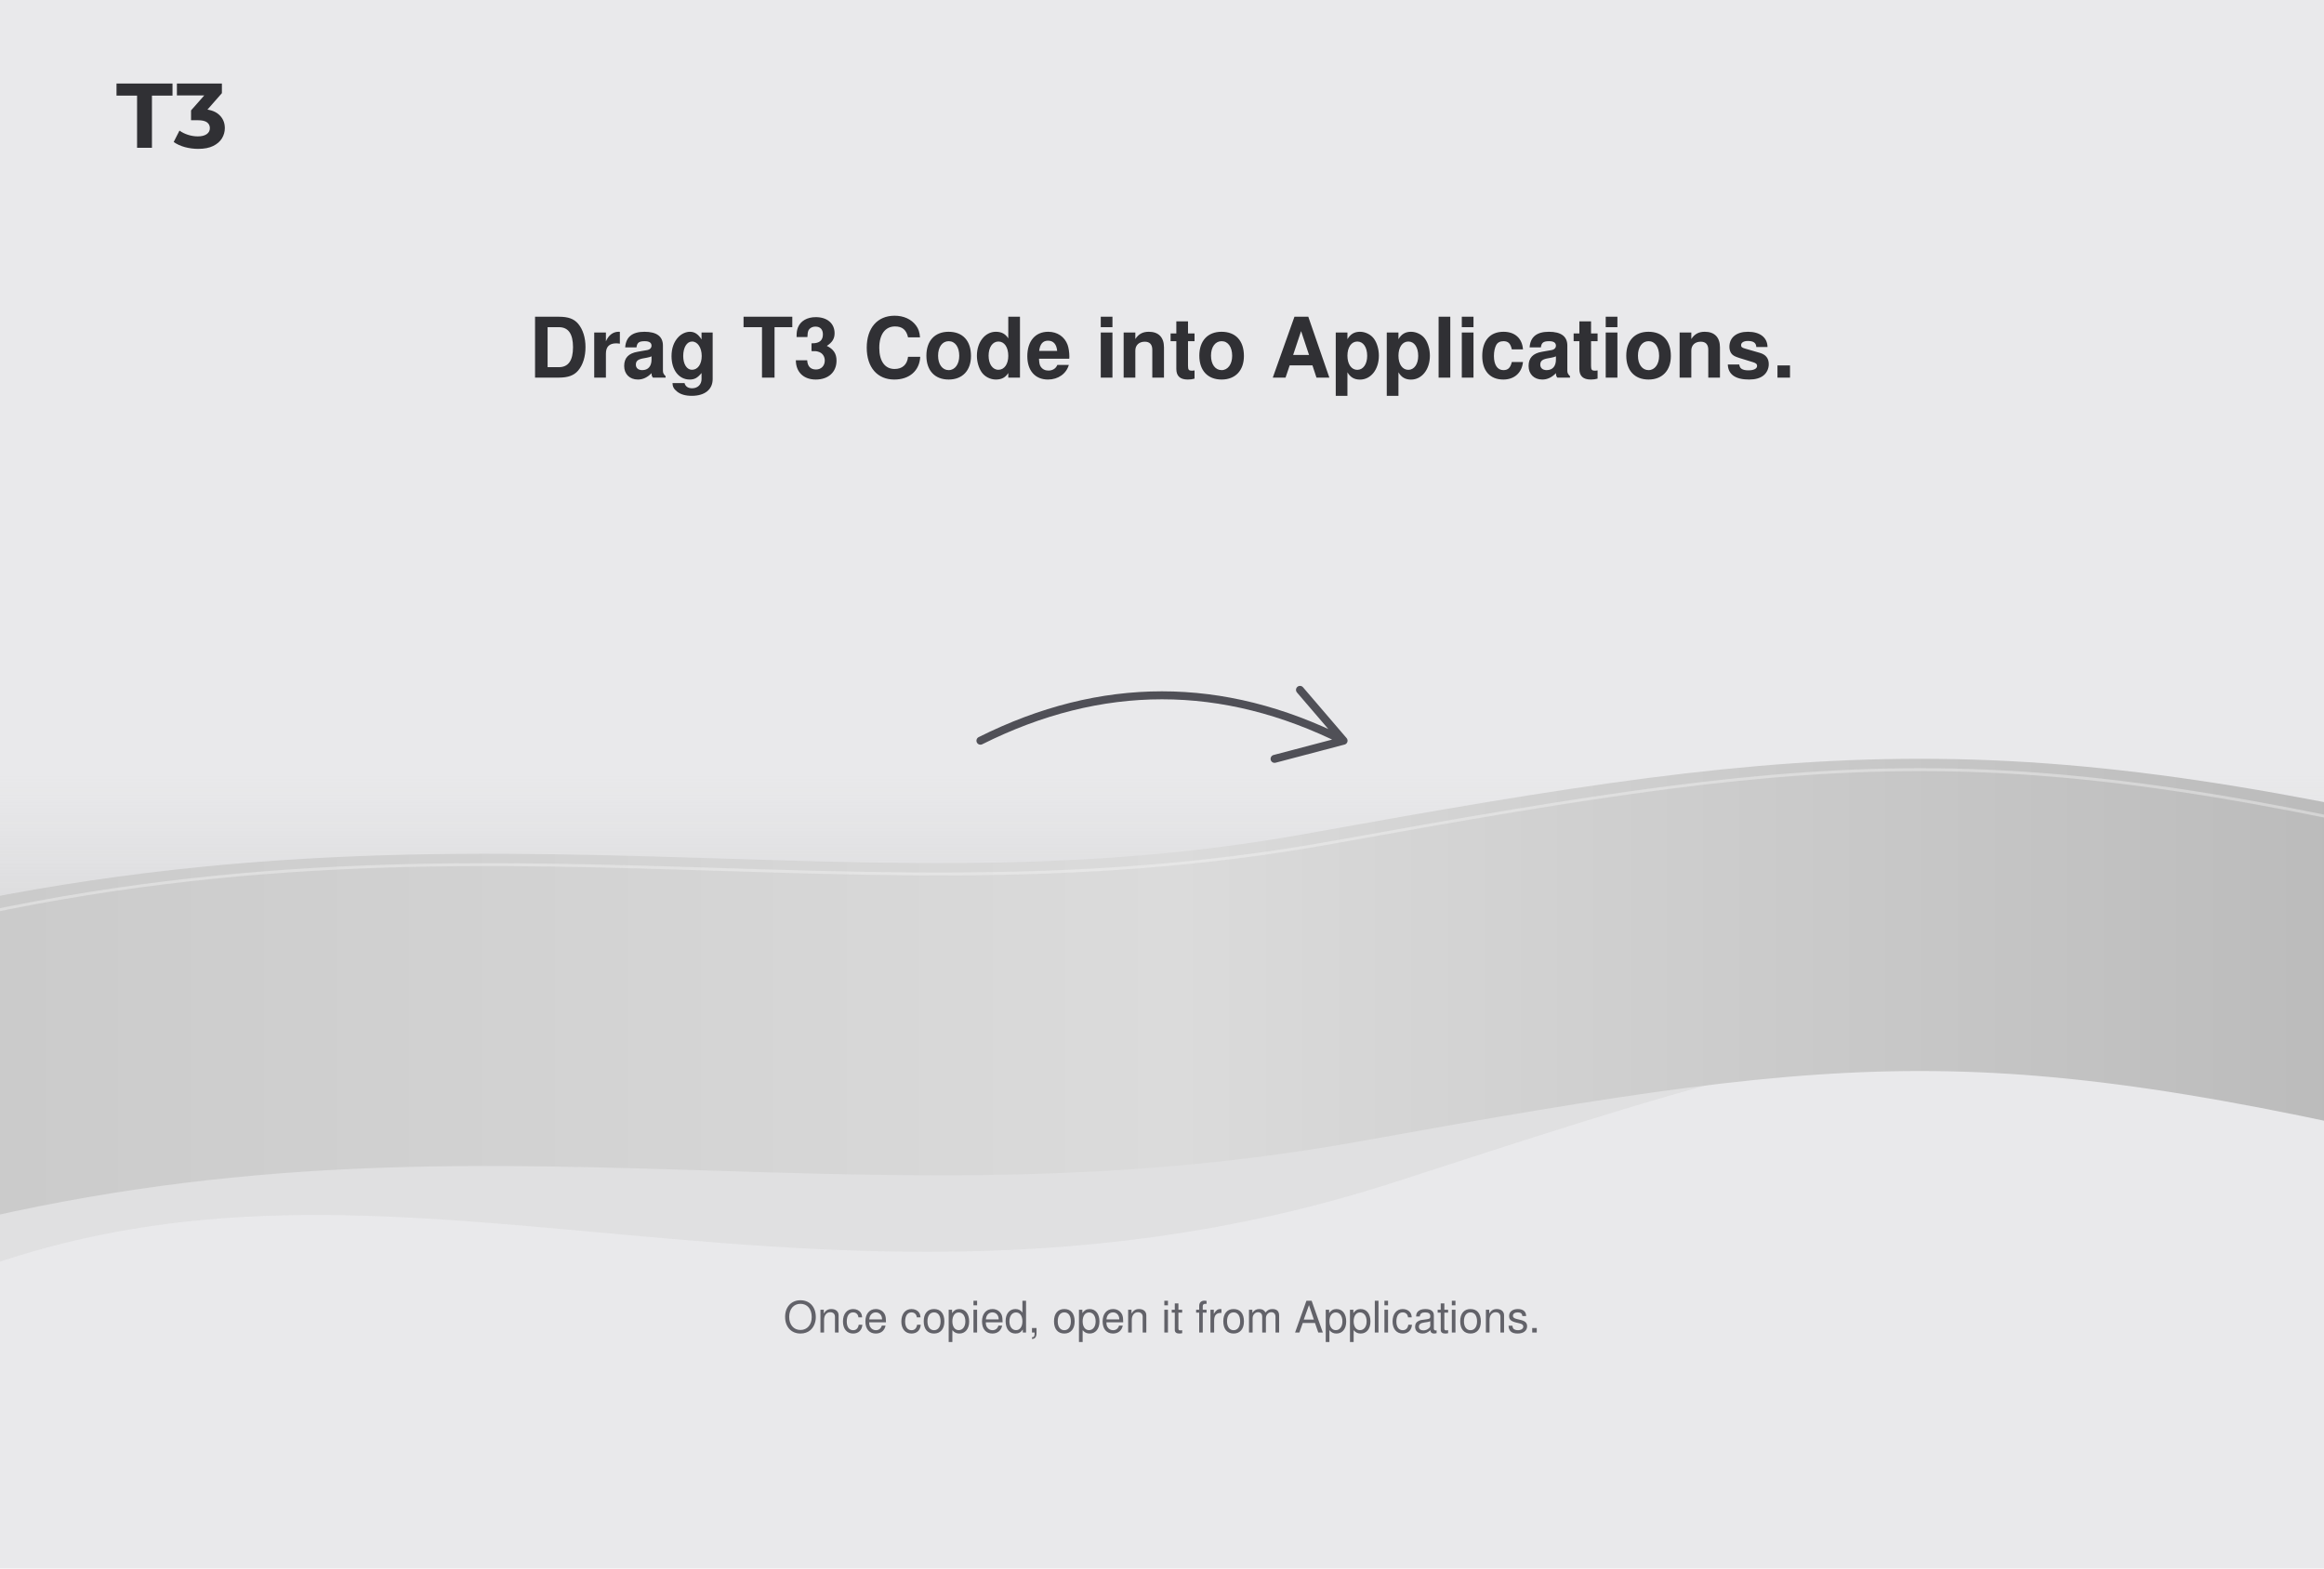
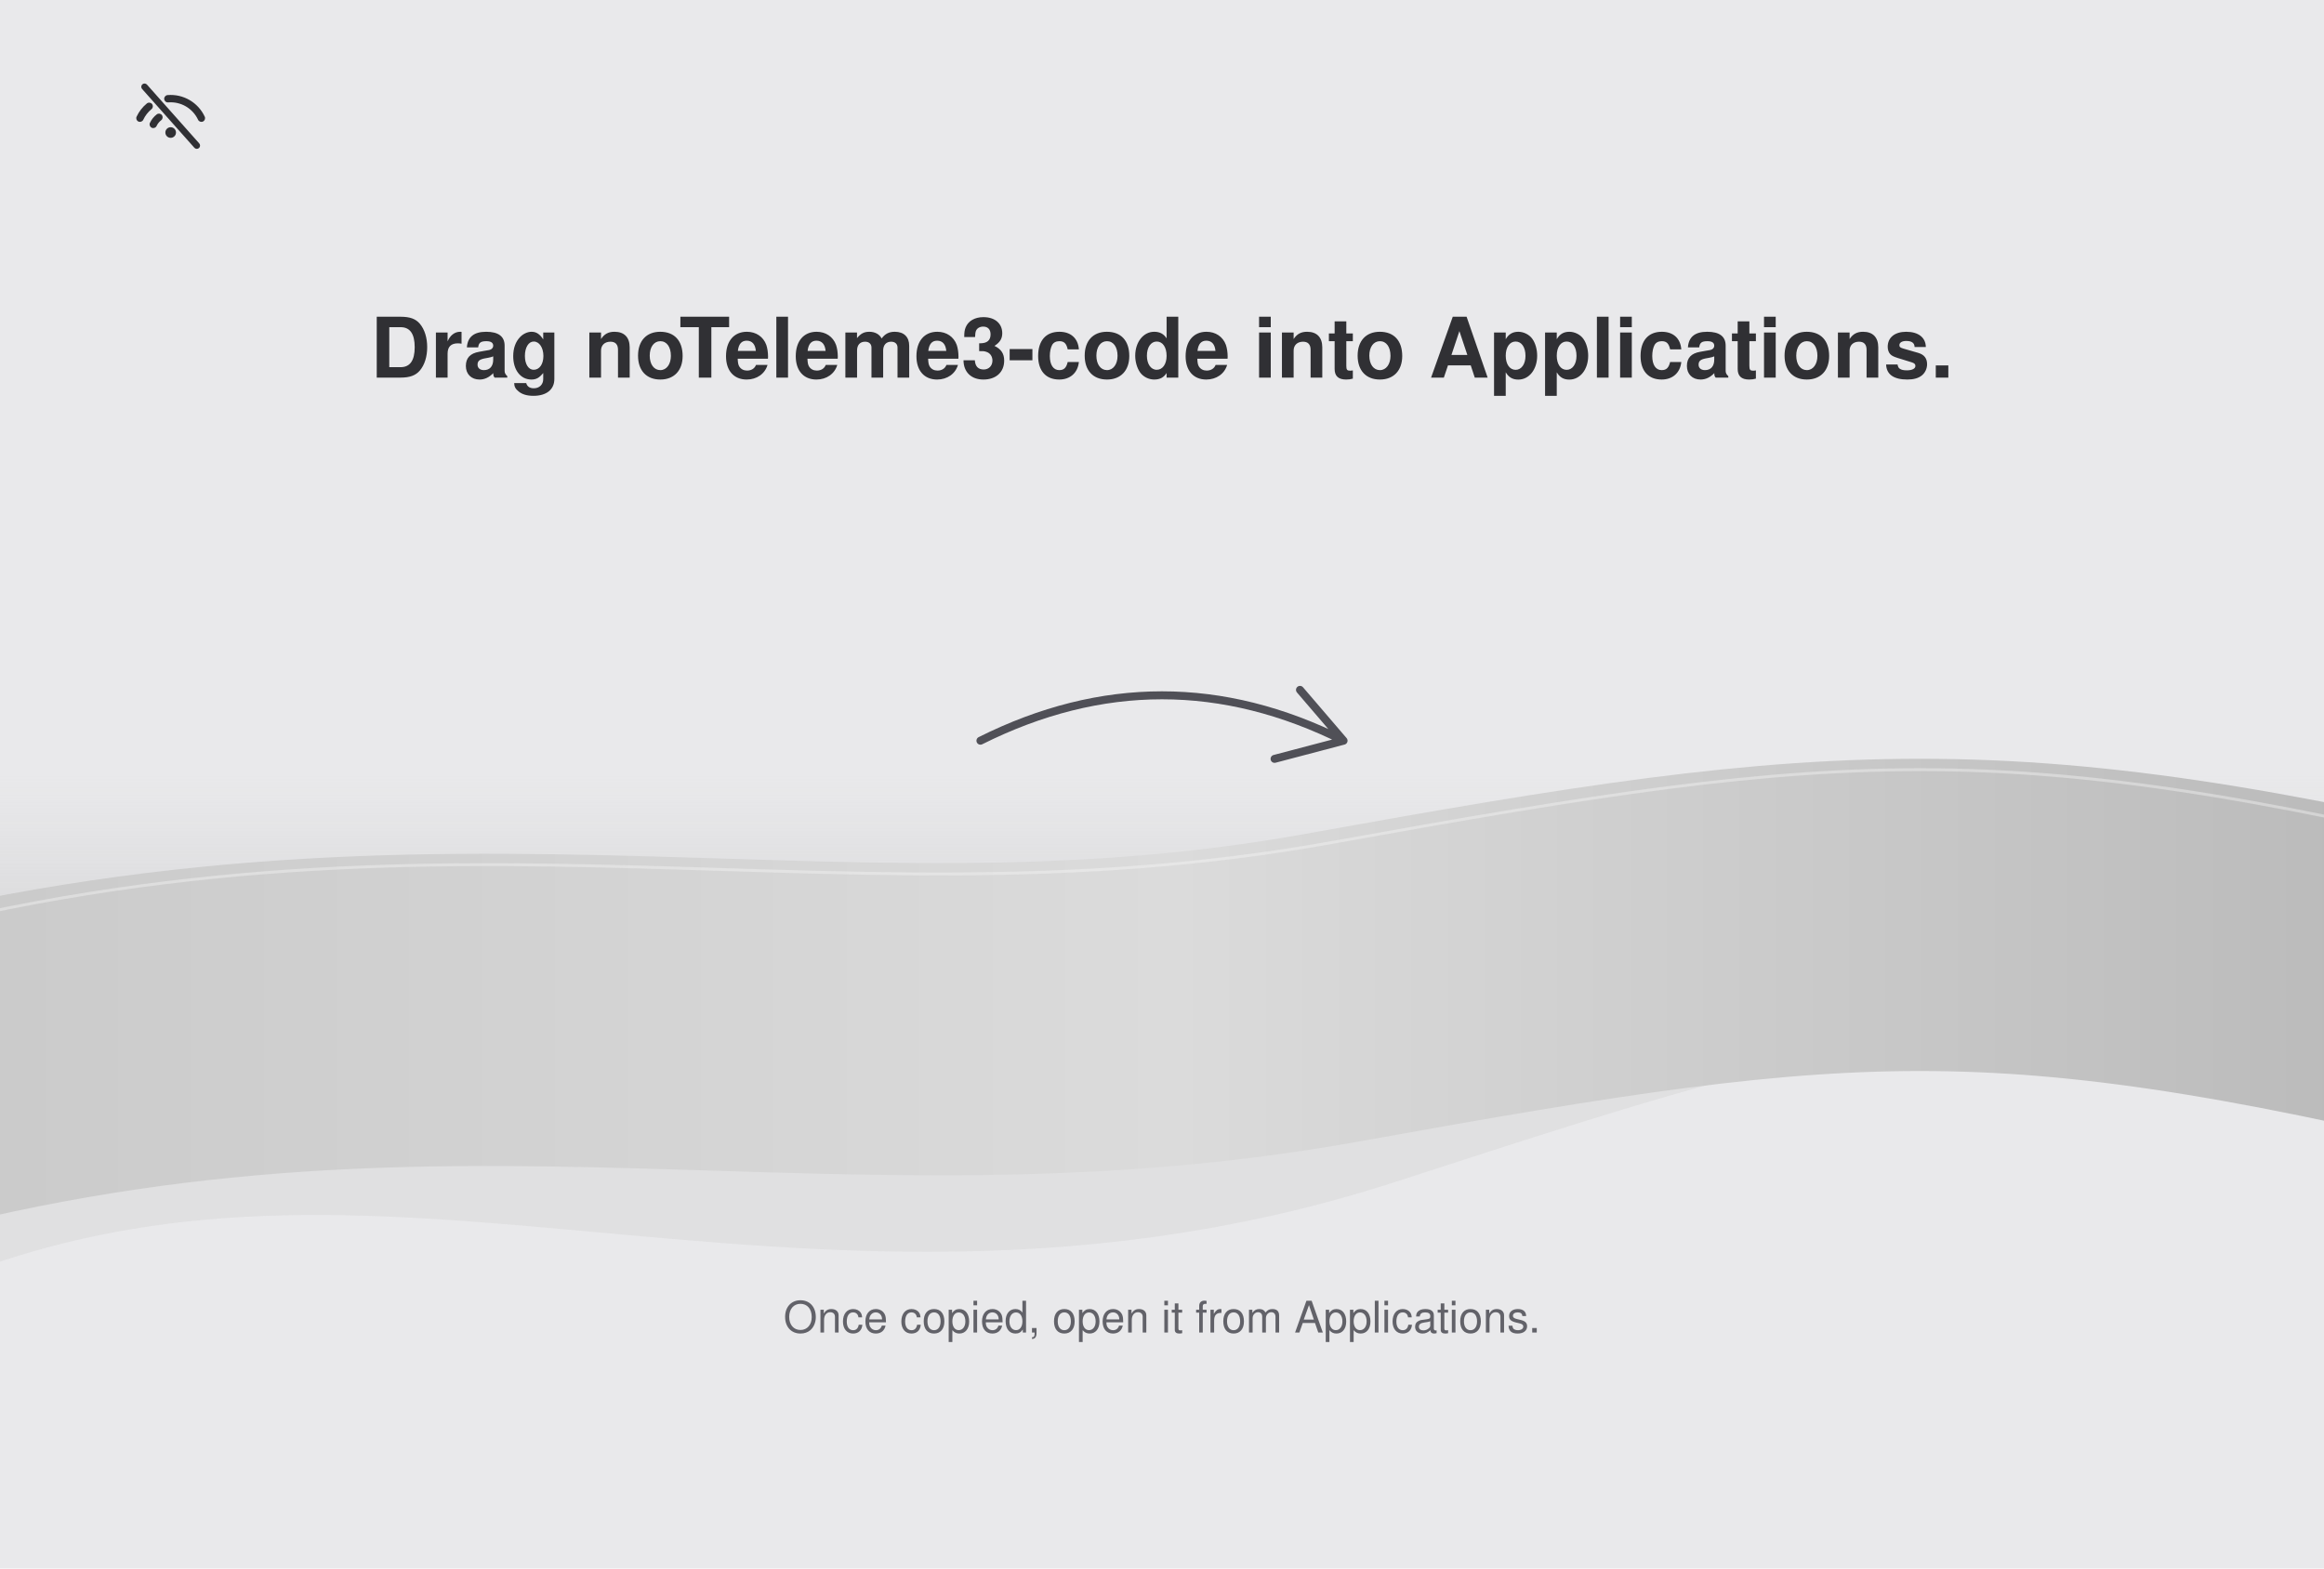
<svg xmlns="http://www.w3.org/2000/svg" width="1280" height="864" viewBox="0 0 640 432">
  <defs>
    <linearGradient id="veil" x1="0" y1="0" x2="0" y2="1">
      <stop stop-color="#B7B7B7" stop-opacity="0" />
      <stop offset=".55" stop-color="#A5A5A5" stop-opacity=".24" />
      <stop offset="1" stop-color="#D1D1D1" stop-opacity=".4" />
    </linearGradient>
    <linearGradient id="silk" x1="0" y1="0" x2="1" y2="0">
      <stop stop-color="#C8C8C8" />
      <stop offset=".5" stop-color="#DBDBDB" />
      <stop offset="1" stop-color="#B5B5B5" />
    </linearGradient>
  </defs>
  <rect width="640" height="432" fill="#E9E9EB" />
  <path d="M-60 293C95 220 214 304 362 256S559 191 707 257" stroke="url(#veil)" stroke-width="146" fill="none" opacity="1" stroke-linecap="round" stroke-linejoin="round" />
  <path d="M-60 306C113 252 223 298 367 272S553 242 707 280" stroke="url(#silk)" stroke-width="86" fill="none" opacity="1" stroke-linecap="round" stroke-linejoin="round" />
  <path d="M-60 266C113 212 223 258 367 232S553 202 707 240" stroke="#F5F5F5" stroke-width="0.8" fill="none" opacity="0.42" stroke-linecap="round" stroke-linejoin="round" />
-   <svg x="32" y="23" width="30" height="18" viewBox="15.531 37 94.394 56.96" fill="#303034">
-     <path d="M33.451 93V47.56H15.531V37H64.331V47.56H46.411V93H33.451ZM86.725 93.96C82.832 93.96 78.965 93.453 75.125 92.44C71.285 91.373 68.032 89.88 65.365 87.96L70.405 78.04C72.539 79.587 75.019 80.813 77.845 81.72C80.672 82.627 83.525 83.08 86.405 83.08C89.659 83.08 92.219 82.44 94.085 81.16C95.952 79.88 96.885 78.12 96.885 75.88C96.885 73.747 96.059 72.067 94.405 70.84C92.752 69.613 90.085 69 86.405 69H80.485V60.44L96.085 42.76L97.525 47.4H68.165V37H107.365V45.4L91.845 63.08L85.285 59.32H89.045C95.925 59.32 101.125 60.867 104.645 63.96C108.165 67.053 109.925 71.027 109.925 75.88C109.925 79.027 109.099 81.987 107.445 84.76C105.792 87.48 103.259 89.693 99.845 91.4C96.432 93.107 92.059 93.96 86.725 93.96Z" />
+   <svg x="32" y="23" width="30" height="18" viewBox="21.9 22 84.2 80" fill="#303034">
+     <path d="M57.5 82a6.5 6.5 0 1 0 13 0a6.5 6.5 0 1 0 -13 0ZM38.623 70.167A28 28 0 0 1 46.955 59.786A4.5 4.5 0 0 1 52.434 66.926A19 19 0 0 0 46.78 73.97A4.5 4.5 0 0 1 38.623 70.167ZM22.31 62.56A46 46 0 0 1 34.896 46.378A4.5 4.5 0 0 1 40.59 53.347A37 37 0 0 0 30.467 66.363A4.5 4.5 0 0 1 22.31 62.56ZM60.191 36.158A46 46 0 0 1 105.69 62.56A4.5 4.5 0 0 1 97.533 66.363A37 37 0 0 0 60.936 45.127A4.5 4.5 0 0 1 60.191 36.158ZM29.01 28.657L93.01 100.657A4 4 0 0 0 98.99 95.343L34.99 23.343A4 4 0 0 0 29.01 28.657Z" />
  </svg>
-   <text x="320" y="104" fill="#303034" font-family="Helvetica" font-size="23" font-weight="700" text-anchor="middle">Drag T3 Code into Applications.</text>
+   <text x="320" y="104" fill="#303034" font-family="Helvetica" font-size="23" font-weight="700" text-anchor="middle">Drag noTeleme3-code into Applications.</text>
  <path d="M270 204Q320 179 370 204M358 190L370 204L351 209" stroke="#505057" stroke-width="2.2" fill="none" opacity="1" stroke-linecap="round" stroke-linejoin="round" />
  <text x="320" y="367" fill="#626269" font-family="Helvetica" font-size="12" font-weight="400" text-anchor="middle">Once copied, open it from Applications.</text>
</svg>
